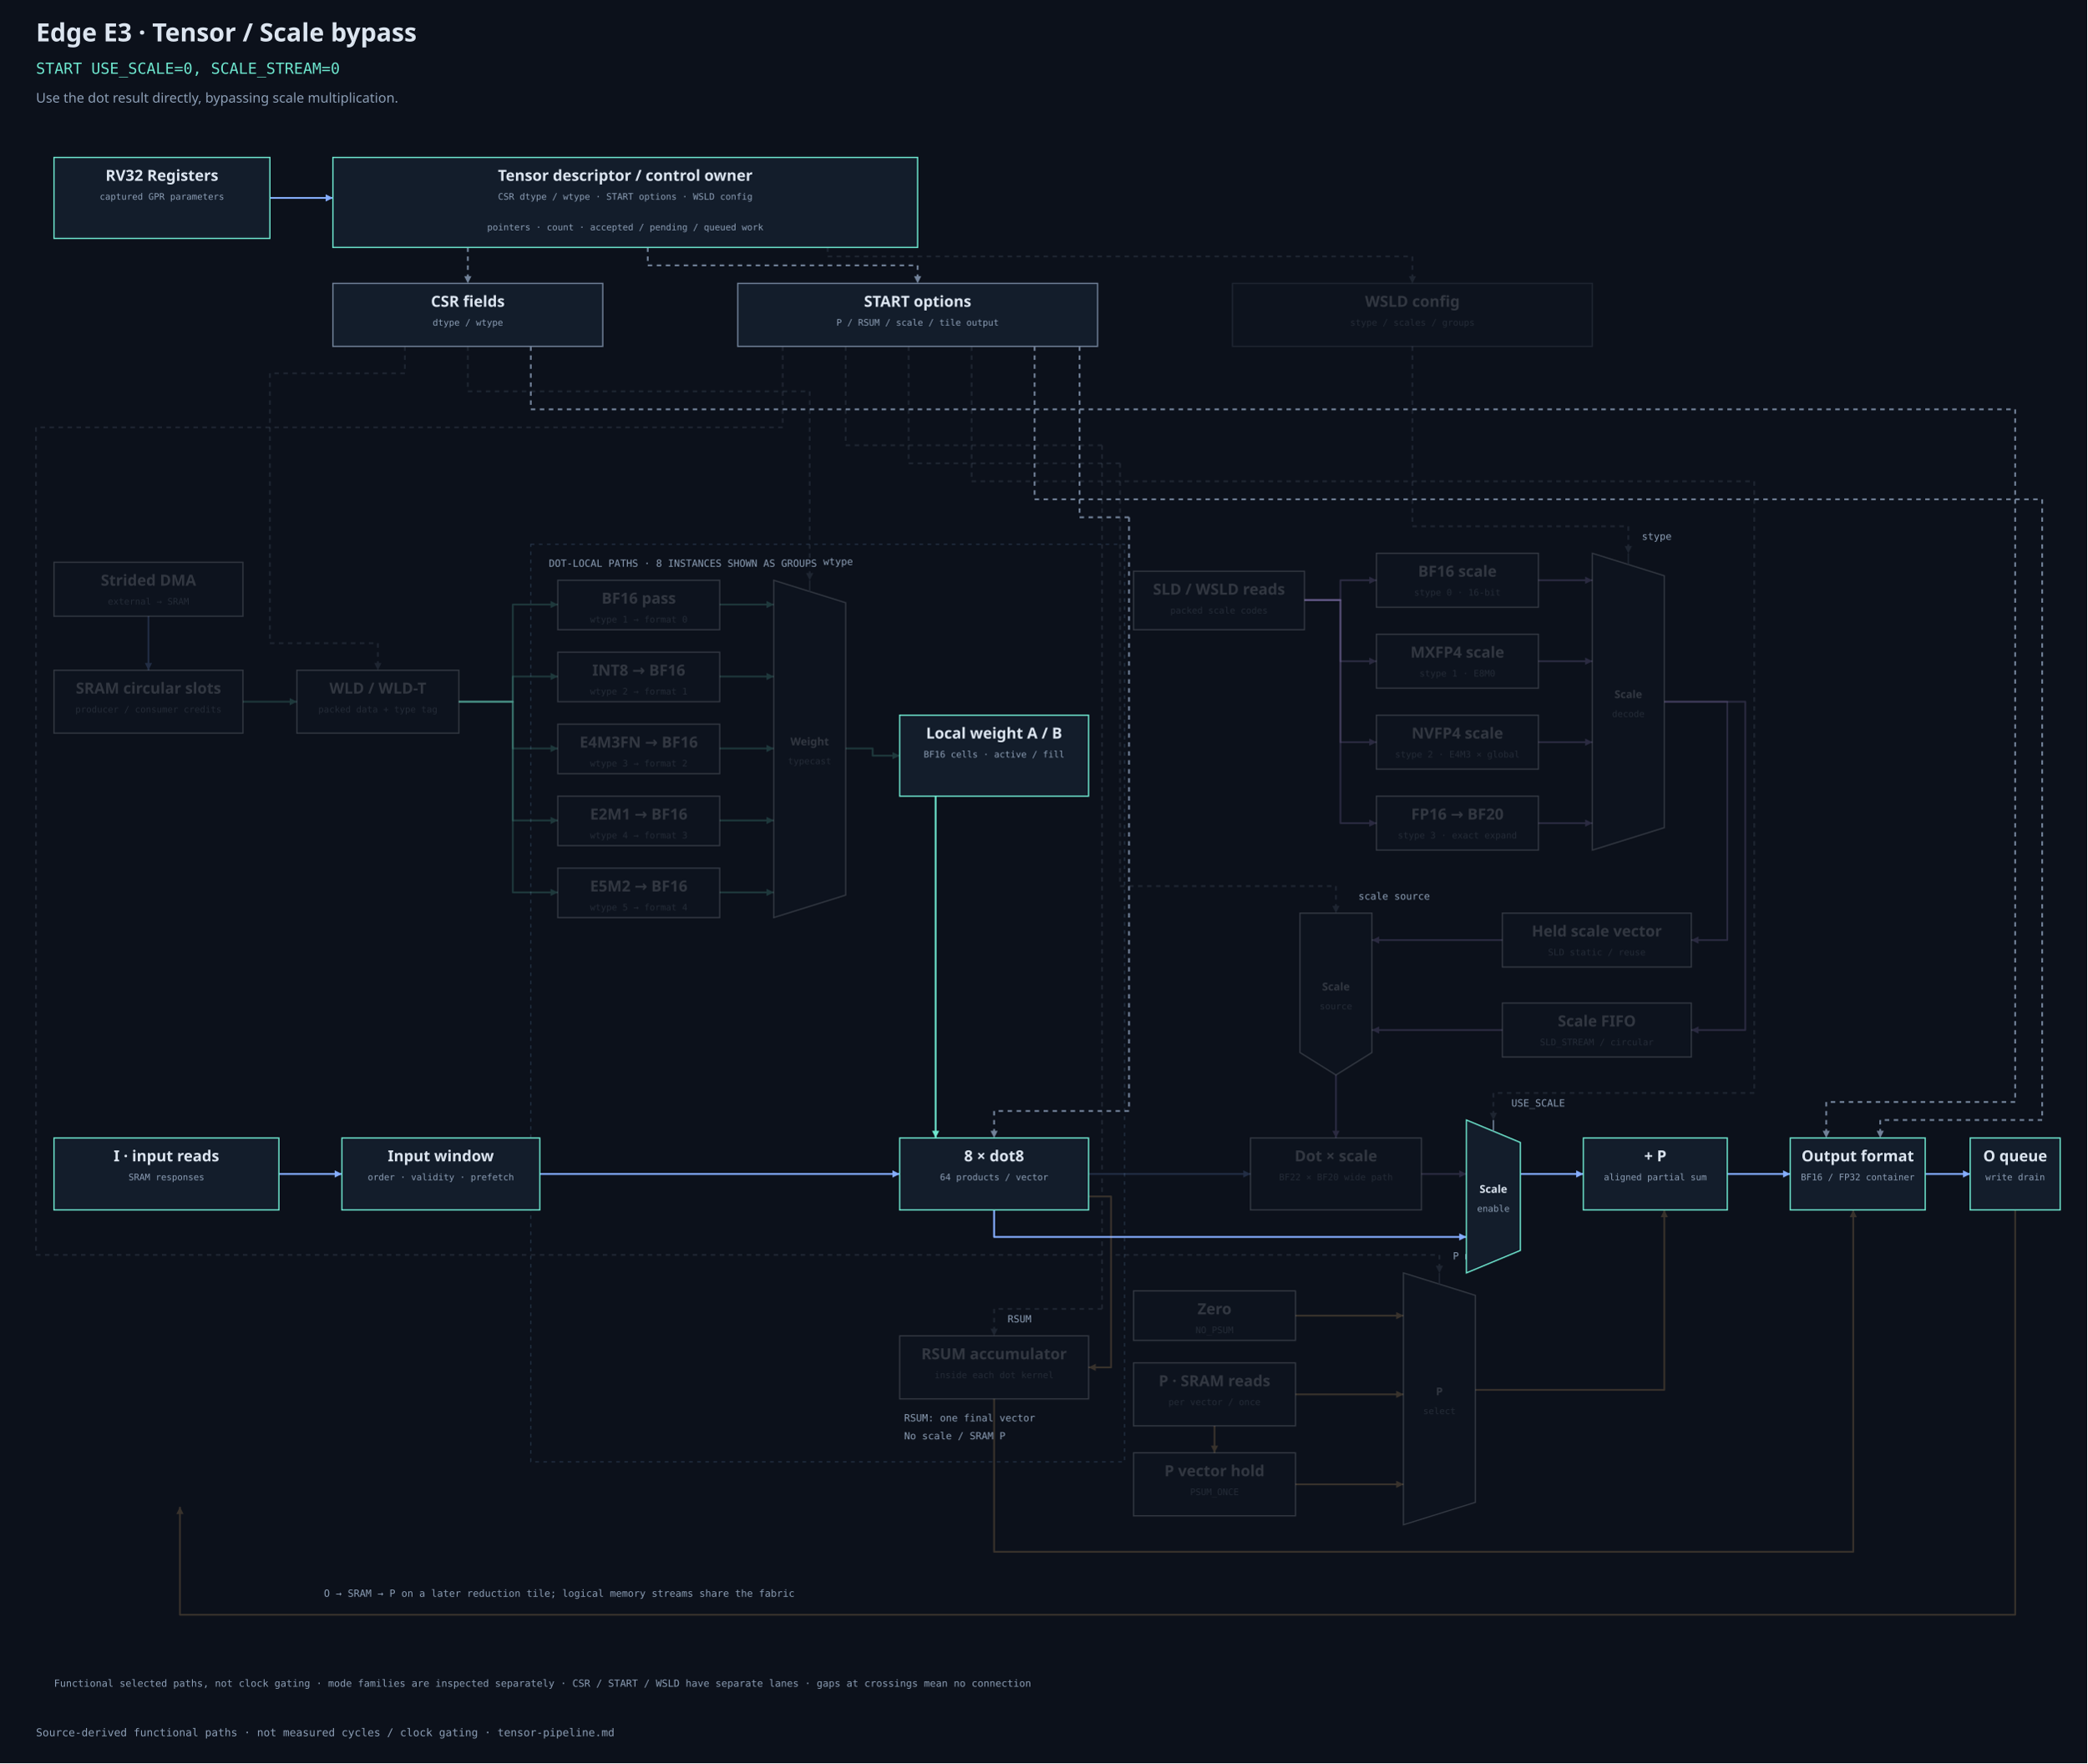
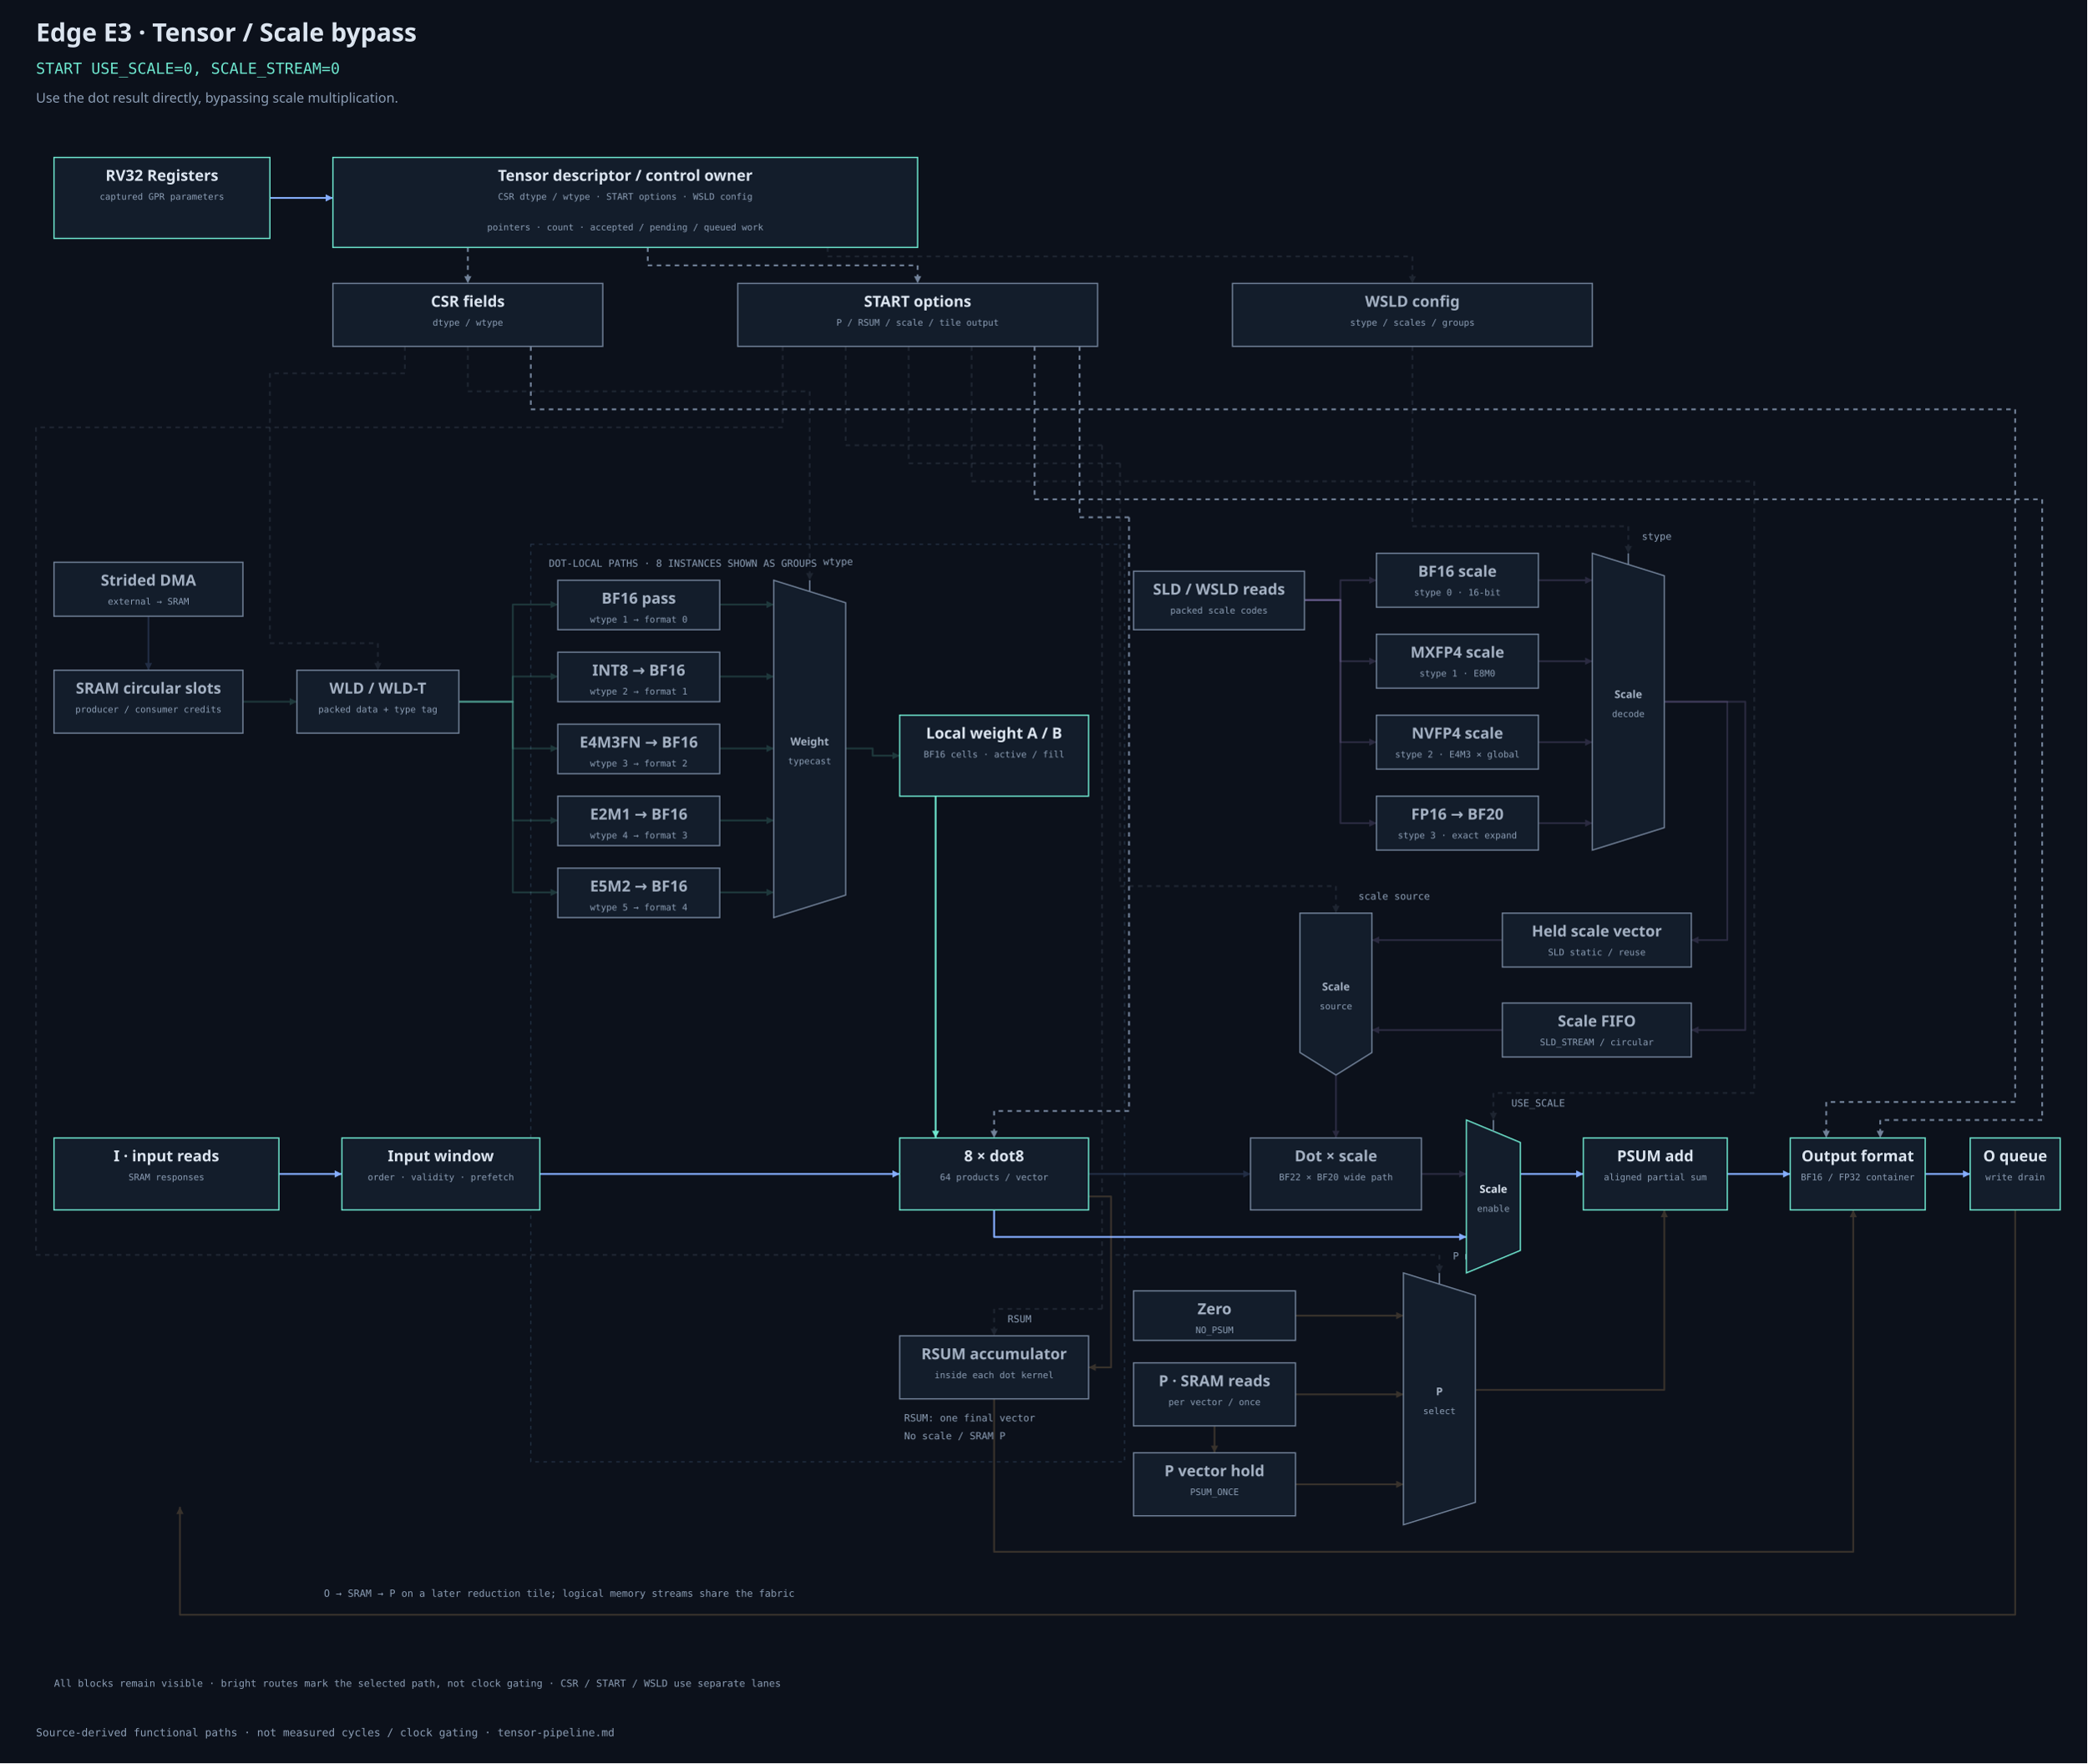
<svg xmlns="http://www.w3.org/2000/svg" width="2320" height="1960" viewBox="0 0 2320 1960">
  <rect width="2320" height="1960" fill="#0c111b" />
  <text x="40" y="46" fill="#dce5f0" font-family="sans-serif" font-size="28" font-weight="700">Edge E3 · Tensor / Scale bypass</text>
  <text x="40" y="82" fill="#6ee7cf" font-family="monospace" font-size="17">START USE_SCALE=0, SCALE_STREAM=0</text>
  <text x="40" y="114" fill="#8c9eb5" font-family="sans-serif" font-size="15">Use the dot result directly, bypassing scale multiplication.</text>
  <svg x="20" y="135" width="2280" height="1760" viewBox="0 0 2280 1760" role="img" aria-labelledby="tensor-svg-title tensor-svg-desc">
-     <style>.tensor-bg{fill:var(--bg,#0c111b)}.tensor-memory{fill:none;stroke:var(--rule,#29394e);stroke-dasharray:4 5}.tensor-title{font:600 17px sans-serif;fill:var(--ink,#dce5f0)}.tensor-sub{font:10px monospace;fill:var(--muted,#8c9eb5)}.tensor-caption{font:11px monospace;fill:var(--muted,#8c9eb5)}.tensor-box{fill:var(--panel,#131d2b);stroke:var(--ink,#dce5f0);stroke-width:1.4}.tensor-wire{fill:none;stroke-width:2;stroke-linejoin:round}.tensor-data{stroke:#85adff}.tensor-weight{stroke:#6ee7cf}.tensor-psum{stroke:#ffc578}.tensor-optional{stroke:#b39be8}.tensor-control{stroke:#718198;stroke-dasharray:5 5}.tensor-arrow-data{fill:#85adff}.tensor-arrow-weight{fill:#6ee7cf}.tensor-arrow-psum{fill:#ffc578}.tensor-arrow-optional{fill:#b39be8}.tensor-arrow-control{fill:#718198}[data-tensor-node],[data-tensor-path]{opacity:.18}[data-tensor-node].is-active,[data-tensor-path].is-active{opacity:1}.tensor-mux-title{font-size:12px}.tensor-control-source .tensor-box{stroke:#718198!important}.tensor-control-port{stroke:#718198;stroke-width:1.5;fill:none}.is-active .tensor-box{stroke:#6ee7cf}</style>
+     <style>.tensor-bg{fill:var(--bg,#0c111b)}.tensor-memory{fill:none;stroke:var(--rule,#29394e);stroke-dasharray:4 5}.tensor-title{font:600 17px sans-serif;fill:var(--ink,#dce5f0)}.tensor-sub{font:10px monospace;fill:var(--muted,#8c9eb5)}.tensor-caption{font:11px monospace;fill:var(--muted,#8c9eb5)}.tensor-box{fill:var(--panel,#131d2b);stroke:var(--ink,#dce5f0);stroke-width:1.4}.tensor-wire{fill:none;stroke-width:2;stroke-linejoin:round}.tensor-data{stroke:#85adff}.tensor-weight{stroke:#6ee7cf}.tensor-psum{stroke:#ffc578}.tensor-optional{stroke:#b39be8}.tensor-control{stroke:#718198;stroke-dasharray:5 5}.tensor-arrow-data{fill:#85adff}.tensor-arrow-weight{fill:#6ee7cf}.tensor-arrow-psum{fill:#ffc578}.tensor-arrow-optional{fill:#b39be8}.tensor-arrow-control{fill:#718198}[data-tensor-node]{opacity:1}[data-tensor-path]{opacity:.18}[data-tensor-path].is-active{opacity:1}[data-tensor-node]:not(.is-active) .tensor-box{stroke:var(--muted,#718198)}[data-tensor-node]:not(.is-active) .tensor-title{fill:var(--muted,#a4b1c3)}[data-tensor-node]:not(.is-active) .tensor-sub{fill:var(--muted,#8c9eb5)}.tensor-mux-title{font-size:12px}.tensor-control-source .tensor-box{stroke:#718198!important}.tensor-control-port{stroke:#718198;stroke-width:1.5;fill:none}.is-active .tensor-box{stroke:#6ee7cf}</style>
    <defs>
      <marker id="tensor-arrow-data" viewBox="0 0 8 8" refX="8" refY="4" markerWidth="8" markerHeight="8" markerUnits="userSpaceOnUse" orient="auto">
        <path d="M0 0L8 4L0 8Z" class="tensor-arrow-data" />
      </marker>
      <marker id="tensor-arrow-weight" viewBox="0 0 8 8" refX="8" refY="4" markerWidth="8" markerHeight="8" markerUnits="userSpaceOnUse" orient="auto">
        <path d="M0 0L8 4L0 8Z" class="tensor-arrow-weight" />
      </marker>
      <marker id="tensor-arrow-psum" viewBox="0 0 8 8" refX="8" refY="4" markerWidth="8" markerHeight="8" markerUnits="userSpaceOnUse" orient="auto">
        <path d="M0 0L8 4L0 8Z" class="tensor-arrow-psum" />
      </marker>
      <marker id="tensor-arrow-optional" viewBox="0 0 8 8" refX="8" refY="4" markerWidth="8" markerHeight="8" markerUnits="userSpaceOnUse" orient="auto">
        <path d="M0 0L8 4L0 8Z" class="tensor-arrow-optional" />
      </marker>
      <marker id="tensor-arrow-control" viewBox="0 0 8 8" refX="8" refY="4" markerWidth="8" markerHeight="8" markerUnits="userSpaceOnUse" orient="auto">
        <path d="M0 0L8 4L0 8Z" class="tensor-arrow-control" />
      </marker>
    </defs>
    <rect class="tensor-bg" width="2280" height="1760" />
    <rect class="tensor-memory" x="570" y="470" width="660" height="1020" />
    <text class="tensor-caption" x="590" y="495">DOT-LOCAL PATHS · 8 INSTANCES SHOWN AS GROUPS</text>
    <text class="tensor-caption" x="895" y="493">wtype</text>
    <text class="tensor-caption" x="1805" y="465">stype</text>
    <text class="tensor-caption" x="1660" y="1095">USE_SCALE</text>
    <text class="tensor-caption" x="1490" y="865">scale source</text>
    <text class="tensor-caption" x="1595" y="1265">P mode</text>
    <text class="tensor-caption" x="1100" y="1335">RSUM</text>
    <path data-tensor-path="gpr-owner" class="tensor-wire tensor-data is-active" d="M280 85H350" marker-end="url(#tensor-arrow-data)" />
    <g data-tensor-path="ctrl-wld" class="tensor-wire tensor-control ">
      <path d="M430 250L430 280M430 280L280 280M280 280L280 580M280 580L400 580M400 580L400 610" />
      <path d="M400 602L400 610" marker-end="url(#tensor-arrow-control)" />
    </g>
    <g data-tensor-path="ctrl-weight" class="tensor-wire tensor-control ">
      <path d="M500 250L500 300M500 300L880 300M880 300L880 510" />
      <path d="M880 502L880 510" marker-end="url(#tensor-arrow-control)" />
    </g>
    <g data-tensor-path="ctrl-psum" class="tensor-wire tensor-control ">
      <path d="M850 250L850 340M850 340L20 340M20 340L20 1260M20 1260L1210 1260M1220 1260L1580 1260M1580 1260L1580 1280" />
      <path d="M1580 1272L1580 1280" marker-end="url(#tensor-arrow-control)" />
    </g>
    <g data-tensor-path="ctrl-rsum" class="tensor-wire tensor-control ">
      <path d="M920 250L920 360M920 360L1205 360M1205 360L1205 1165M1205 1175L1205 1190M1205 1200L1205 1235M1205 1245L1205 1320M1205 1320L1085 1320M1085 1320L1085 1350" />
      <path d="M1085 1342L1085 1350" marker-end="url(#tensor-arrow-control)" />
    </g>
    <g data-tensor-path="ctrl-scale" class="tensor-wire tensor-control ">
      <path d="M990 250L990 380M990 380L1225 380M1225 380L1225 850M1225 850L1465 850M1465 850L1465 880" />
      <path d="M1465 872L1465 880" marker-end="url(#tensor-arrow-control)" />
    </g>
    <g data-tensor-path="ctrl-enable" class="tensor-wire tensor-control ">
      <path d="M1060 250L1060 400M1060 400L1930 400M1930 400L1930 1080M1930 1080L1640 1080M1640 1080L1640 1110" />
      <path d="M1640 1102L1640 1110" marker-end="url(#tensor-arrow-control)" />
    </g>
    <g data-tensor-path="ctrl-stype" class="tensor-wire tensor-control ">
      <path d="M1550 250L1550 450M1550 450L1790 450M1790 450L1790 480" />
      <path d="M1790 472L1790 480" marker-end="url(#tensor-arrow-control)" />
    </g>
    <g data-tensor-path="ctrl-format" class="tensor-wire tensor-control is-active">
      <path d="M570 250L570 320M570 320L2220 320M2220 320L2220 1090M2220 1090L2010 1090M2010 1090L2010 1130" />
      <path d="M2010 1122L2010 1130" marker-end="url(#tensor-arrow-control)" />
    </g>
    <g data-tensor-path="owner-dot" class="tensor-wire tensor-control is-active">
      <path d="M1180 250L1180 440M1180 440L1235 440M1235 440L1235 1100M1235 1100L1085 1100M1085 1100L1085 1130" />
      <path d="M1085 1122L1085 1130" marker-end="url(#tensor-arrow-control)" />
    </g>
    <path data-tensor-path="dma-ring" class="tensor-wire tensor-data " d="M145 550L145 610" marker-end="url(#tensor-arrow-data)" />
    <path data-tensor-path="ring-wld" class="tensor-wire tensor-weight " d="M250 645L310 645" marker-end="url(#tensor-arrow-weight)" />
    <path data-tensor-path="weights" class="tensor-wire tensor-weight is-active" d="M1020 750L1020 1130" marker-end="url(#tensor-arrow-weight)" />
    <path data-tensor-path="input-window" class="tensor-wire tensor-data is-active" d="M290 1170L360 1170" marker-end="url(#tensor-arrow-data)" />
    <path data-tensor-path="window-dot" class="tensor-wire tensor-data is-active" d="M580 1170L980 1170" marker-end="url(#tensor-arrow-data)" />
    <path data-tensor-path="dot-post" class="tensor-wire tensor-data " d="M1190 1170L1370 1170" marker-end="url(#tensor-arrow-data)" />
    <path data-tensor-path="scale-product" class="tensor-wire tensor-optional " d="M1560 1170L1610 1170" marker-end="url(#tensor-arrow-optional)" />
    <path data-tensor-path="scale-bypass" class="tensor-wire tensor-data is-active" d="M1085 1210L1085 1240L1610 1240" marker-end="url(#tensor-arrow-data)" />
    <path data-tensor-path="scaled-to-post" class="tensor-wire tensor-data is-active" d="M1670 1170L1740 1170" marker-end="url(#tensor-arrow-data)" />
    <path data-tensor-path="post-output" class="tensor-wire tensor-data is-active" d="M1900 1170L1970 1170" marker-end="url(#tensor-arrow-data)" />
    <path data-tensor-path="format-output" class="tensor-wire tensor-data is-active" d="M2120 1170L2170 1170" marker-end="url(#tensor-arrow-data)" />
    <path data-tensor-path="rsum-merge" class="tensor-wire tensor-psum " d="M1190 1195L1215 1195L1215 1385L1190 1385" marker-end="url(#tensor-arrow-psum)" />
    <path data-tensor-path="rsum-output" class="tensor-wire tensor-psum " d="M1085 1420L1085 1590L2040 1590L2040 1210" marker-end="url(#tensor-arrow-psum)" />
    <path data-tensor-path="static-scale" class="tensor-wire tensor-optional " d="M1650 910L1505 910" marker-end="url(#tensor-arrow-optional)" />
    <path data-tensor-path="stream-scale" class="tensor-wire tensor-optional " d="M1650 1010L1505 1010" marker-end="url(#tensor-arrow-optional)" />
    <path data-tensor-path="scale" class="tensor-wire tensor-optional " d="M1465 1060L1465 1130" marker-end="url(#tensor-arrow-optional)" />
    <path data-tensor-path="sld-static" class="tensor-wire tensor-optional " d="M1830 645L1900 645L1900 910L1860 910" marker-end="url(#tensor-arrow-optional)" />
    <path data-tensor-path="sld-stream" class="tensor-wire tensor-optional " d="M1830 645L1920 645L1920 1010L1860 1010" marker-end="url(#tensor-arrow-optional)" />
    <path data-tensor-path="zero-p" class="tensor-wire tensor-psum " d="M1420 1327.5L1540 1327.5" marker-end="url(#tensor-arrow-psum)" />
    <path data-tensor-path="read-hold" class="tensor-wire tensor-psum " d="M1330 1450L1330 1480" marker-end="url(#tensor-arrow-psum)" />
    <path data-tensor-path="hold-p" class="tensor-wire tensor-psum " d="M1420 1515L1540 1515" marker-end="url(#tensor-arrow-psum)" />
    <path data-tensor-path="stream-p" class="tensor-wire tensor-psum " d="M1420 1415L1540 1415" marker-end="url(#tensor-arrow-psum)" />
    <path data-tensor-path="psum-post" class="tensor-wire tensor-psum " d="M1620 1410L1830 1410L1830 1210" marker-end="url(#tensor-arrow-psum)" />
    <path data-tensor-path="writeback" class="tensor-wire tensor-psum " d="M2220 1210L2220 1660L180 1660L180 1540" marker-end="url(#tensor-arrow-psum)" />
    <path data-tensor-path="wld-bf16" class="tensor-wire tensor-weight " d="M490 645L550 645L550 537L600 537" marker-end="url(#tensor-arrow-weight)" />
    <path data-tensor-path="cast-bf16" class="tensor-wire tensor-weight " d="M780 537L840 537" marker-end="url(#tensor-arrow-weight)" />
    <path data-tensor-path="wld-int8" class="tensor-wire tensor-weight " d="M490 645L550 645L550 617L600 617" marker-end="url(#tensor-arrow-weight)" />
    <path data-tensor-path="cast-int8" class="tensor-wire tensor-weight " d="M780 617L840 617" marker-end="url(#tensor-arrow-weight)" />
    <path data-tensor-path="wld-e4m3" class="tensor-wire tensor-weight " d="M490 645L550 645L550 697L600 697" marker-end="url(#tensor-arrow-weight)" />
    <path data-tensor-path="cast-e4m3" class="tensor-wire tensor-weight " d="M780 697L840 697" marker-end="url(#tensor-arrow-weight)" />
    <path data-tensor-path="wld-fp4" class="tensor-wire tensor-weight " d="M490 645L550 645L550 777L600 777" marker-end="url(#tensor-arrow-weight)" />
    <path data-tensor-path="cast-fp4" class="tensor-wire tensor-weight " d="M780 777L840 777" marker-end="url(#tensor-arrow-weight)" />
    <path data-tensor-path="wld-e5m2" class="tensor-wire tensor-weight " d="M490 645L550 645L550 857L600 857" marker-end="url(#tensor-arrow-weight)" />
    <path data-tensor-path="cast-e5m2" class="tensor-wire tensor-weight " d="M780 857L840 857" marker-end="url(#tensor-arrow-weight)" />
    <path data-tensor-path="wld-banks" class="tensor-wire tensor-weight " d="M920 697L950 697L950 705L980 705" marker-end="url(#tensor-arrow-weight)" />
    <path data-tensor-path="sld-bf16" class="tensor-wire tensor-optional " d="M1430 532L1470 532L1470 510L1510 510" marker-end="url(#tensor-arrow-optional)" />
    <path data-tensor-path="decode-bf16" class="tensor-wire tensor-optional " d="M1690 510L1750 510" marker-end="url(#tensor-arrow-optional)" />
    <path data-tensor-path="sld-mx" class="tensor-wire tensor-optional " d="M1430 532L1470 532L1470 600L1510 600" marker-end="url(#tensor-arrow-optional)" />
    <path data-tensor-path="decode-mx" class="tensor-wire tensor-optional " d="M1690 600L1750 600" marker-end="url(#tensor-arrow-optional)" />
    <path data-tensor-path="sld-nv" class="tensor-wire tensor-optional " d="M1430 532L1470 532L1470 690L1510 690" marker-end="url(#tensor-arrow-optional)" />
    <path data-tensor-path="decode-nv" class="tensor-wire tensor-optional " d="M1690 690L1750 690" marker-end="url(#tensor-arrow-optional)" />
    <path data-tensor-path="sld-fp16" class="tensor-wire tensor-optional " d="M1430 532L1470 532L1470 780L1510 780" marker-end="url(#tensor-arrow-optional)" />
    <path data-tensor-path="decode-fp16" class="tensor-wire tensor-optional " d="M1690 780L1750 780" marker-end="url(#tensor-arrow-optional)" />
    <g data-tensor-path="owner-csr" class="tensor-wire tensor-control is-active">
      <path d="M500 140L500 180" />
      <path d="M500 172L500 180" marker-end="url(#tensor-arrow-control)" />
    </g>
    <g data-tensor-path="owner-start" class="tensor-wire tensor-control is-active">
      <path d="M700 140L700 160M700 160L1000 160M1000 160L1000 180" />
      <path d="M1000 172L1000 180" marker-end="url(#tensor-arrow-control)" />
    </g>
    <g data-tensor-path="owner-wsld" class="tensor-wire tensor-control ">
      <path d="M900 140L900 150M900 150L1550 150M1550 150L1550 180" />
      <path d="M1550 172L1550 180" marker-end="url(#tensor-arrow-control)" />
    </g>
    <g data-tensor-path="ctrl-tile-format" class="tensor-wire tensor-control is-active">
      <path d="M1130 250L1130 420M1130 420L2250 420M2250 420L2250 1110M2250 1110L2070 1110M2070 1110L2070 1130" />
      <path d="M2070 1122L2070 1130" marker-end="url(#tensor-arrow-control)" />
    </g>
    <g data-tensor-node="gpr" class="is-active " role="button" tabindex="0" aria-label="RV32 Registers: explore this path">
      <rect class="tensor-box" x="40" y="40" width="240" height="90" />
      <text class="tensor-title " x="160" y="66" text-anchor="middle">RV32 Registers</text>
      <text class="tensor-sub" x="160" y="87" text-anchor="middle">captured GPR parameters</text>
    </g>
    <g data-tensor-node="owner" class="is-active " role="button" tabindex="0" aria-label="Tensor descriptor / control owner: explore this path">
      <rect class="tensor-box" x="350" y="40" width="650" height="100" />
      <text class="tensor-title " x="675" y="66" text-anchor="middle">Tensor descriptor / control owner</text>
      <text class="tensor-sub" x="675" y="87" text-anchor="middle">CSR dtype / wtype · START options · WSLD config</text>
      <text class="tensor-sub" x="675" y="121" text-anchor="middle">pointers · count · accepted / pending / queued work</text>
    </g>
    <g data-tensor-node="dma" class=" " role="button" tabindex="0" aria-label="Strided DMA: explore this path">
      <rect class="tensor-box" x="40" y="490" width="210" height="60" />
      <text class="tensor-title " x="145" y="516" text-anchor="middle">Strided DMA</text>
      <text class="tensor-sub" x="145" y="537" text-anchor="middle">external → SRAM</text>
    </g>
    <g data-tensor-node="ring" class=" " role="button" tabindex="0" aria-label="SRAM circular slots: explore this path">
      <rect class="tensor-box" x="40" y="610" width="210" height="70" />
      <text class="tensor-title " x="145" y="636" text-anchor="middle">SRAM circular slots</text>
      <text class="tensor-sub" x="145" y="657" text-anchor="middle">producer / consumer credits</text>
    </g>
    <g data-tensor-node="wld" class=" " role="button" tabindex="0" aria-label="WLD / WLD-T: explore this path">
      <rect class="tensor-box" x="310" y="610" width="180" height="70" />
      <text class="tensor-title " x="400" y="636" text-anchor="middle">WLD / WLD-T</text>
      <text class="tensor-sub" x="400" y="657" text-anchor="middle">packed data + type tag</text>
    </g>
    <g data-tensor-node="w-bf16" class=" " role="button" tabindex="0" aria-label="BF16 pass: explore this path">
      <rect class="tensor-box" x="600" y="510" width="180" height="55" />
      <text class="tensor-title " x="690" y="536" text-anchor="middle">BF16 pass</text>
      <text class="tensor-sub" x="690" y="557" text-anchor="middle">wtype 1 → format 0</text>
    </g>
    <g data-tensor-node="w-int8" class=" " role="button" tabindex="0" aria-label="INT8 → BF16: explore this path">
      <rect class="tensor-box" x="600" y="590" width="180" height="55" />
      <text class="tensor-title " x="690" y="616" text-anchor="middle">INT8 → BF16</text>
      <text class="tensor-sub" x="690" y="637" text-anchor="middle">wtype 2 → format 1</text>
    </g>
    <g data-tensor-node="w-e4m3" class=" " role="button" tabindex="0" aria-label="E4M3FN → BF16: explore this path">
      <rect class="tensor-box" x="600" y="670" width="180" height="55" />
      <text class="tensor-title " x="690" y="696" text-anchor="middle">E4M3FN → BF16</text>
      <text class="tensor-sub" x="690" y="717" text-anchor="middle">wtype 3 → format 2</text>
    </g>
    <g data-tensor-node="w-fp4" class=" " role="button" tabindex="0" aria-label="E2M1 → BF16: explore this path">
      <rect class="tensor-box" x="600" y="750" width="180" height="55" />
      <text class="tensor-title " x="690" y="776" text-anchor="middle">E2M1 → BF16</text>
      <text class="tensor-sub" x="690" y="797" text-anchor="middle">wtype 4 → format 3</text>
    </g>
    <g data-tensor-node="w-e5m2" class=" " role="button" tabindex="0" aria-label="E5M2 → BF16: explore this path">
      <rect class="tensor-box" x="600" y="830" width="180" height="55" />
      <text class="tensor-title " x="690" y="856" text-anchor="middle">E5M2 → BF16</text>
      <text class="tensor-sub" x="690" y="877" text-anchor="middle">wtype 5 → format 4</text>
    </g>
    <g data-tensor-node="wselect" class=" " role="button" tabindex="0" aria-label="Weight: explore this path">
      <path class="tensor-box" d="M840 510L920 535V860L840 885Z" />
      <path class="tensor-control-port" d="M880 510V522.5" />
      <text class="tensor-title tensor-mux-title" x="880" y="693.5" text-anchor="middle">Weight</text>
      <text class="tensor-sub" x="880" y="714.5" text-anchor="middle">typecast</text>
    </g>
    <g data-tensor-node="banks" class="is-active " role="button" tabindex="0" aria-label="Local weight A / B: explore this path">
      <rect class="tensor-box" x="980" y="660" width="210" height="90" />
      <text class="tensor-title " x="1085" y="686" text-anchor="middle">Local weight A / B</text>
      <text class="tensor-sub" x="1085" y="707" text-anchor="middle">BF16 cells · active / fill</text>
    </g>
    <g data-tensor-node="input" class="is-active " role="button" tabindex="0" aria-label="I · input reads: explore this path">
      <rect class="tensor-box" x="40" y="1130" width="250" height="80" />
      <text class="tensor-title " x="165" y="1156" text-anchor="middle">I · input reads</text>
      <text class="tensor-sub" x="165" y="1177" text-anchor="middle">SRAM responses</text>
    </g>
    <g data-tensor-node="window" class="is-active " role="button" tabindex="0" aria-label="Input window: explore this path">
      <rect class="tensor-box" x="360" y="1130" width="220" height="80" />
      <text class="tensor-title " x="470" y="1156" text-anchor="middle">Input window</text>
      <text class="tensor-sub" x="470" y="1177" text-anchor="middle">order · validity · prefetch</text>
    </g>
    <g data-tensor-node="dot" class="is-active " role="button" tabindex="0" aria-label="8 × dot8: explore this path">
      <rect class="tensor-box" x="980" y="1130" width="210" height="80" />
      <text class="tensor-title " x="1085" y="1156" text-anchor="middle">8 × dot8</text>
      <text class="tensor-sub" x="1085" y="1177" text-anchor="middle">64 products / vector</text>
    </g>
    <g data-tensor-node="rsum" class=" " role="button" tabindex="0" aria-label="RSUM accumulator: explore this path">
      <rect class="tensor-box" x="980" y="1350" width="210" height="70" />
      <text class="tensor-title " x="1085" y="1376" text-anchor="middle">RSUM accumulator</text>
      <text class="tensor-sub" x="1085" y="1397" text-anchor="middle">inside each dot kernel</text>
    </g>
    <g data-tensor-node="sld" class=" " role="button" tabindex="0" aria-label="SLD / WSLD reads: explore this path">
      <rect class="tensor-box" x="1240" y="500" width="190" height="65" />
      <text class="tensor-title " x="1335" y="526" text-anchor="middle">SLD / WSLD reads</text>
      <text class="tensor-sub" x="1335" y="547" text-anchor="middle">packed scale codes</text>
    </g>
    <g data-tensor-node="s-bf16" class=" " role="button" tabindex="0" aria-label="BF16 scale: explore this path">
      <rect class="tensor-box" x="1510" y="480" width="180" height="60" />
      <text class="tensor-title " x="1600" y="506" text-anchor="middle">BF16 scale</text>
      <text class="tensor-sub" x="1600" y="527" text-anchor="middle">stype 0 · 16-bit</text>
    </g>
    <g data-tensor-node="s-mx" class=" " role="button" tabindex="0" aria-label="MXFP4 scale: explore this path">
      <rect class="tensor-box" x="1510" y="570" width="180" height="60" />
      <text class="tensor-title " x="1600" y="596" text-anchor="middle">MXFP4 scale</text>
      <text class="tensor-sub" x="1600" y="617" text-anchor="middle">stype 1 · E8M0</text>
    </g>
    <g data-tensor-node="s-nv" class=" " role="button" tabindex="0" aria-label="NVFP4 scale: explore this path">
      <rect class="tensor-box" x="1510" y="660" width="180" height="60" />
      <text class="tensor-title " x="1600" y="686" text-anchor="middle">NVFP4 scale</text>
      <text class="tensor-sub" x="1600" y="707" text-anchor="middle">stype 2 · E4M3 × global</text>
    </g>
    <g data-tensor-node="s-fp16" class=" " role="button" tabindex="0" aria-label="FP16 → BF20: explore this path">
      <rect class="tensor-box" x="1510" y="750" width="180" height="60" />
      <text class="tensor-title " x="1600" y="776" text-anchor="middle">FP16 → BF20</text>
      <text class="tensor-sub" x="1600" y="797" text-anchor="middle">stype 3 · exact expand</text>
    </g>
    <g data-tensor-node="stype" class=" " role="button" tabindex="0" aria-label="Scale: explore this path">
      <path class="tensor-box" d="M1750 480L1830 505V785L1750 810Z" />
      <path class="tensor-control-port" d="M1790 480V492.5" />
      <text class="tensor-title tensor-mux-title" x="1790" y="641" text-anchor="middle">Scale</text>
      <text class="tensor-sub" x="1790" y="662" text-anchor="middle">decode</text>
    </g>
    <g data-tensor-node="scale-hold" class=" " role="button" tabindex="0" aria-label="Held scale vector: explore this path">
      <rect class="tensor-box" x="1650" y="880" width="210" height="60" />
      <text class="tensor-title " x="1755" y="906" text-anchor="middle">Held scale vector</text>
      <text class="tensor-sub" x="1755" y="927" text-anchor="middle">SLD static / reuse</text>
    </g>
    <g data-tensor-node="scale-fifo" class=" " role="button" tabindex="0" aria-label="Scale FIFO: explore this path">
      <rect class="tensor-box" x="1650" y="980" width="210" height="60" />
      <text class="tensor-title " x="1755" y="1006" text-anchor="middle">Scale FIFO</text>
      <text class="tensor-sub" x="1755" y="1027" text-anchor="middle">SLD_STREAM / circular</text>
    </g>
    <g data-tensor-node="scale-source" class=" " role="button" tabindex="0" aria-label="Scale: explore this path">
      <path class="tensor-box" d="M1425 880H1505V1035L1465 1060L1425 1035Z" />
      <text class="tensor-title tensor-mux-title" x="1465" y="966" text-anchor="middle">Scale</text>
      <text class="tensor-sub" x="1465" y="987" text-anchor="middle">source</text>
    </g>
    <g data-tensor-node="scale-mul" class=" " role="button" tabindex="0" aria-label="Dot × scale: explore this path">
      <rect class="tensor-box" x="1370" y="1130" width="190" height="80" />
      <text class="tensor-title " x="1465" y="1156" text-anchor="middle">Dot × scale</text>
      <text class="tensor-sub" x="1465" y="1177" text-anchor="middle">BF22 × BF20 wide path</text>
    </g>
    <g data-tensor-node="scale-select" class="is-active " role="button" tabindex="0" aria-label="Scale: explore this path">
      <path class="tensor-box" d="M1610 1110L1670 1135V1255L1610 1280Z" />
      <path class="tensor-control-port" d="M1640 1110V1122.5" />
      <text class="tensor-title tensor-mux-title" x="1640" y="1191" text-anchor="middle">Scale</text>
      <text class="tensor-sub" x="1640" y="1212" text-anchor="middle">enable</text>
    </g>
-     <g data-tensor-node="post" class="is-active " role="button" tabindex="0" aria-label="+ P: explore this path">
+     <g data-tensor-node="post" class="is-active " role="button" tabindex="0" aria-label="PSUM add: explore this path">
      <rect class="tensor-box" x="1740" y="1130" width="160" height="80" />
-       <text class="tensor-title " x="1820" y="1156" text-anchor="middle">+ P</text>
+       <text class="tensor-title " x="1820" y="1156" text-anchor="middle">PSUM add</text>
      <text class="tensor-sub" x="1820" y="1177" text-anchor="middle">aligned partial sum</text>
    </g>
    <g data-tensor-node="psum" class=" " role="button" tabindex="0" aria-label="P · SRAM reads: explore this path">
      <rect class="tensor-box" x="1240" y="1380" width="180" height="70" />
      <text class="tensor-title " x="1330" y="1406" text-anchor="middle">P · SRAM reads</text>
      <text class="tensor-sub" x="1330" y="1427" text-anchor="middle">per vector / once</text>
    </g>
    <g data-tensor-node="zero" class=" " role="button" tabindex="0" aria-label="Zero: explore this path">
      <rect class="tensor-box" x="1240" y="1300" width="180" height="55" />
      <text class="tensor-title " x="1330" y="1326" text-anchor="middle">Zero</text>
      <text class="tensor-sub" x="1330" y="1347" text-anchor="middle">NO_PSUM</text>
    </g>
    <g data-tensor-node="psum-hold" class=" " role="button" tabindex="0" aria-label="P vector hold: explore this path">
      <rect class="tensor-box" x="1240" y="1480" width="180" height="70" />
      <text class="tensor-title " x="1330" y="1506" text-anchor="middle">P vector hold</text>
      <text class="tensor-sub" x="1330" y="1527" text-anchor="middle">PSUM_ONCE</text>
    </g>
    <g data-tensor-node="psum-select" class=" " role="button" tabindex="0" aria-label="P: explore this path">
      <path class="tensor-box" d="M1540 1280L1620 1305V1535L1540 1560Z" />
      <path class="tensor-control-port" d="M1580 1280V1292.5" />
      <text class="tensor-title tensor-mux-title" x="1580" y="1416" text-anchor="middle">P</text>
      <text class="tensor-sub" x="1580" y="1437" text-anchor="middle">select</text>
    </g>
    <g data-tensor-node="format" class="is-active " role="button" tabindex="0" aria-label="Output format: explore this path">
      <rect class="tensor-box" x="1970" y="1130" width="150" height="80" />
      <text class="tensor-title " x="2045" y="1156" text-anchor="middle">Output format</text>
      <text class="tensor-sub" x="2045" y="1177" text-anchor="middle">BF16 / FP32 container</text>
    </g>
    <g data-tensor-node="output" class="is-active " role="button" tabindex="0" aria-label="O queue: explore this path">
      <rect class="tensor-box" x="2170" y="1130" width="100" height="80" />
      <text class="tensor-title " x="2220" y="1156" text-anchor="middle">O queue</text>
      <text class="tensor-sub" x="2220" y="1177" text-anchor="middle">write drain</text>
    </g>
    <g data-tensor-node="csr-fields" class="is-active tensor-control-source" role="button" tabindex="0" aria-label="CSR fields: explore this path">
      <rect class="tensor-box" x="350" y="180" width="300" height="70" />
      <text class="tensor-title " x="500" y="206" text-anchor="middle">CSR fields</text>
      <text class="tensor-sub" x="500" y="227" text-anchor="middle">dtype / wtype</text>
    </g>
    <g data-tensor-node="start-fields" class="is-active tensor-control-source" role="button" tabindex="0" aria-label="START options: explore this path">
      <rect class="tensor-box" x="800" y="180" width="400" height="70" />
      <text class="tensor-title " x="1000" y="206" text-anchor="middle">START options</text>
      <text class="tensor-sub" x="1000" y="227" text-anchor="middle">P / RSUM / scale / tile output</text>
    </g>
    <g data-tensor-node="wsld-fields" class=" tensor-control-source" role="button" tabindex="0" aria-label="WSLD config: explore this path">
      <rect class="tensor-box" x="1350" y="180" width="400" height="70" />
      <text class="tensor-title " x="1550" y="206" text-anchor="middle">WSLD config</text>
      <text class="tensor-sub" x="1550" y="227" text-anchor="middle">stype / scales / groups</text>
    </g>
    <text class="tensor-caption" x="985" y="1445">RSUM: one final vector</text>
    <text class="tensor-caption" x="985" y="1465">No scale / SRAM P</text>
    <text class="tensor-caption" x="340" y="1640">O → SRAM → P on a later reduction tile; logical memory streams share the fabric</text>
-     <text class="tensor-caption" x="40" y="1740">Functional selected paths, not clock gating · mode families are inspected separately · CSR / START / WSLD have separate lanes · gaps at crossings mean no connection</text>
+     <text class="tensor-caption" x="40" y="1740">All blocks remain visible · bright routes mark the selected path, not clock gating · CSR / START / WSLD use separate lanes</text>
  </svg>
  <text x="40" y="1930" fill="#8c9eb5" font-family="monospace" font-size="12">Source-derived functional paths · not measured cycles / clock gating · tensor-pipeline.md</text>
</svg>
